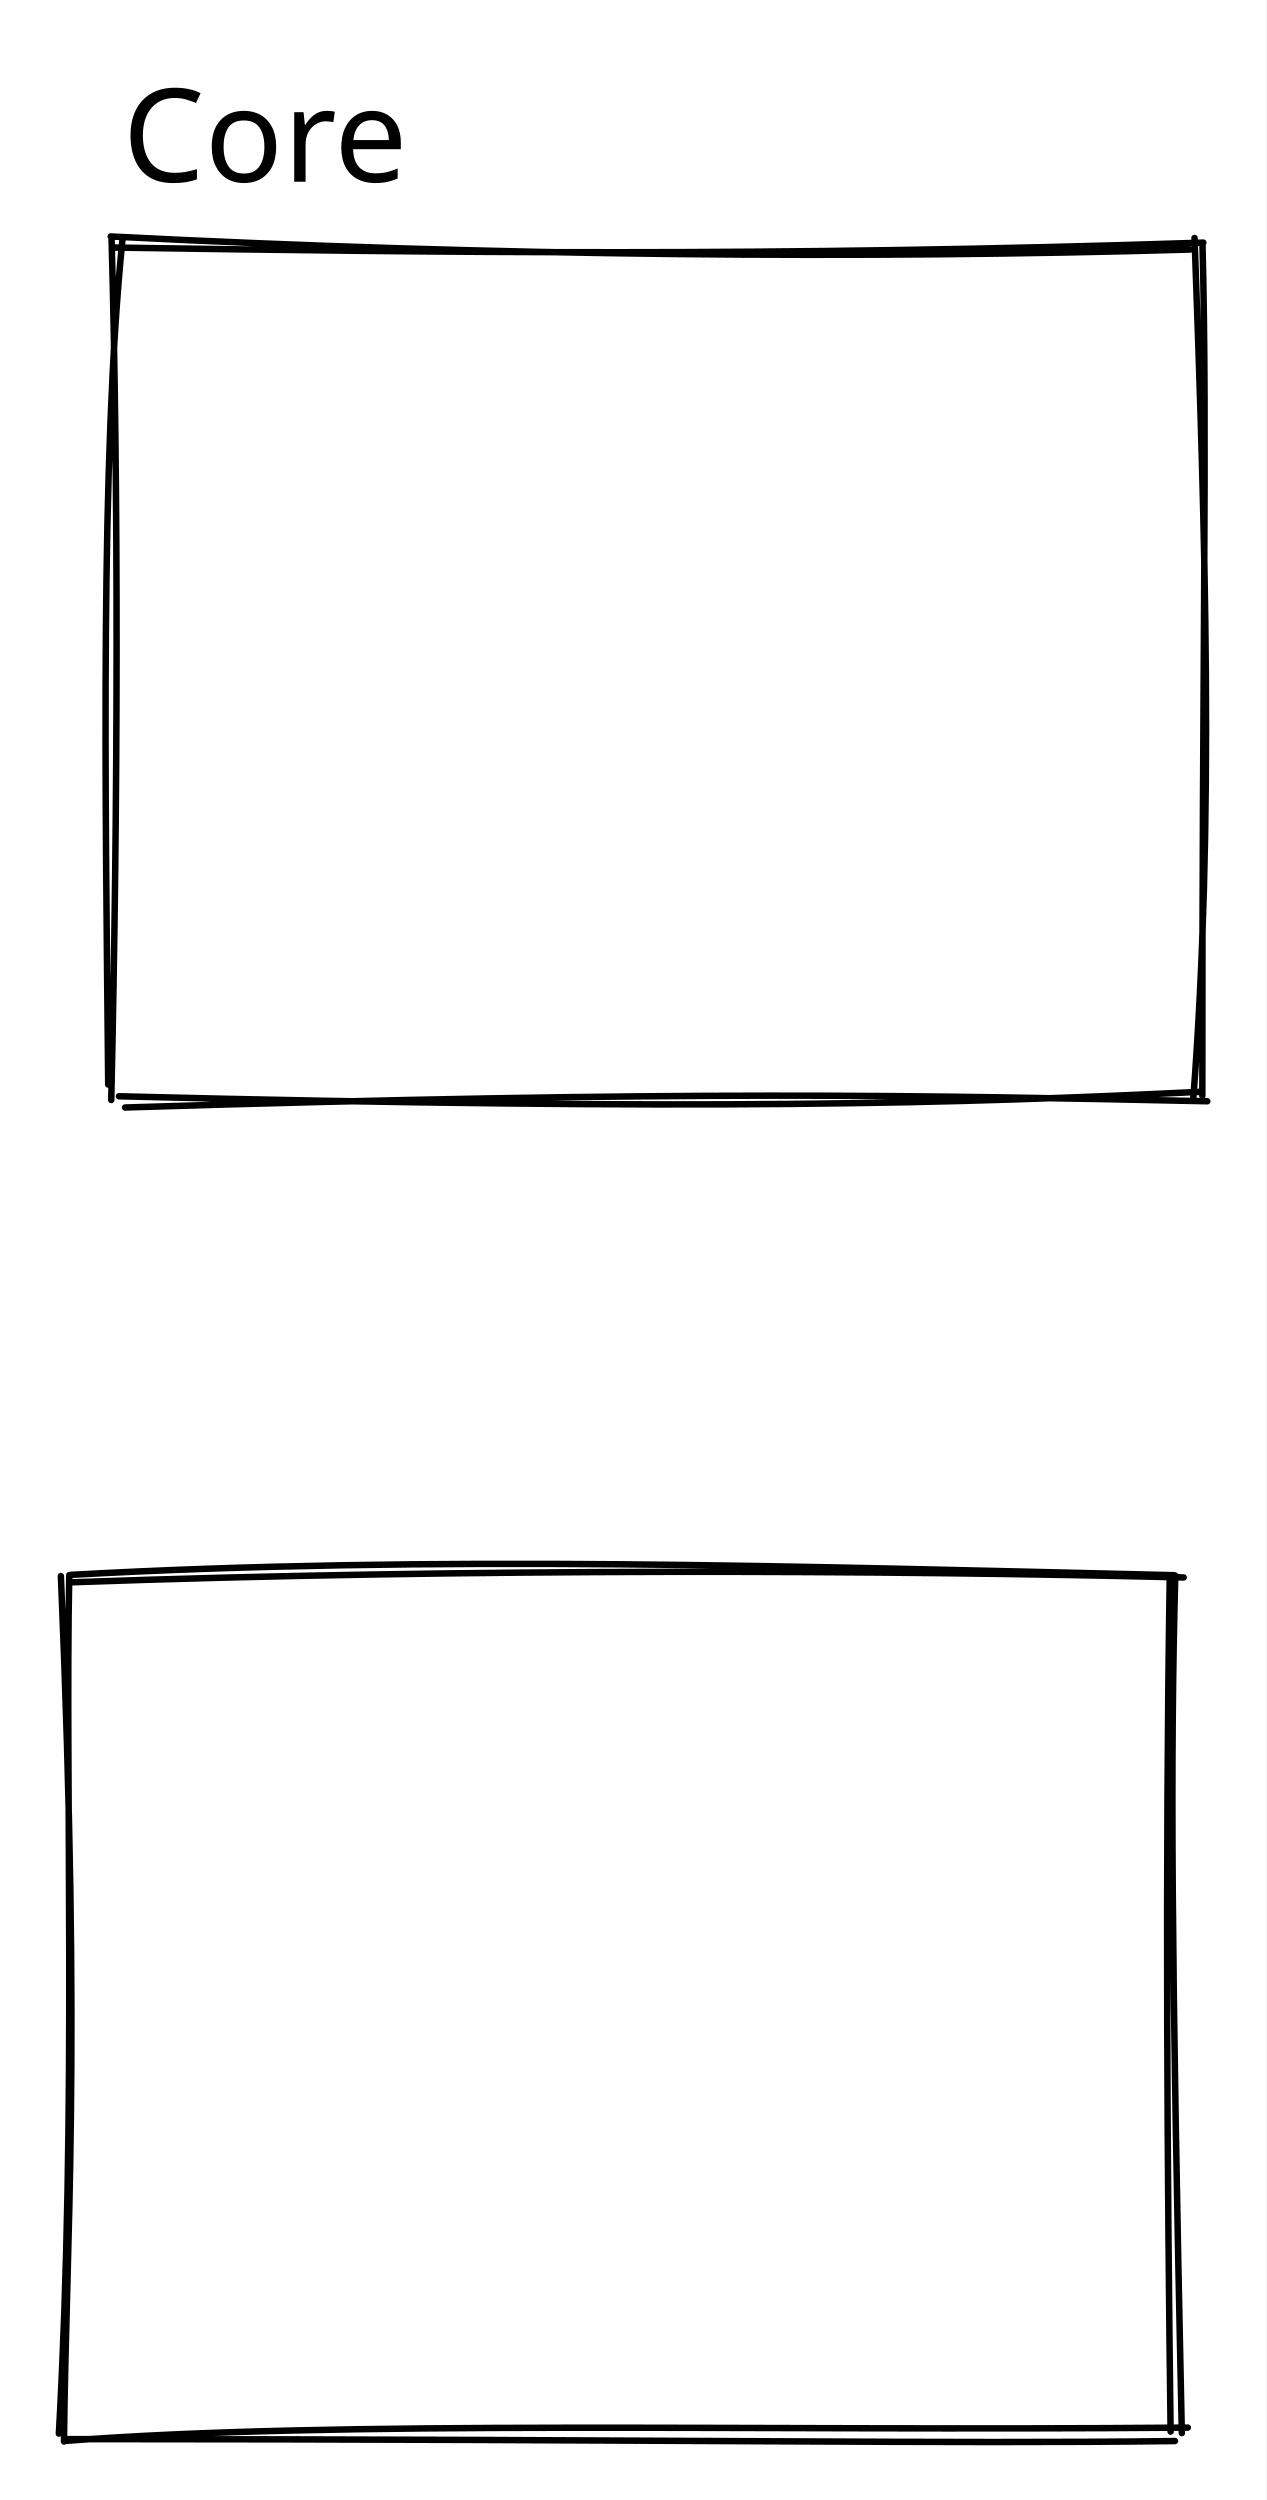
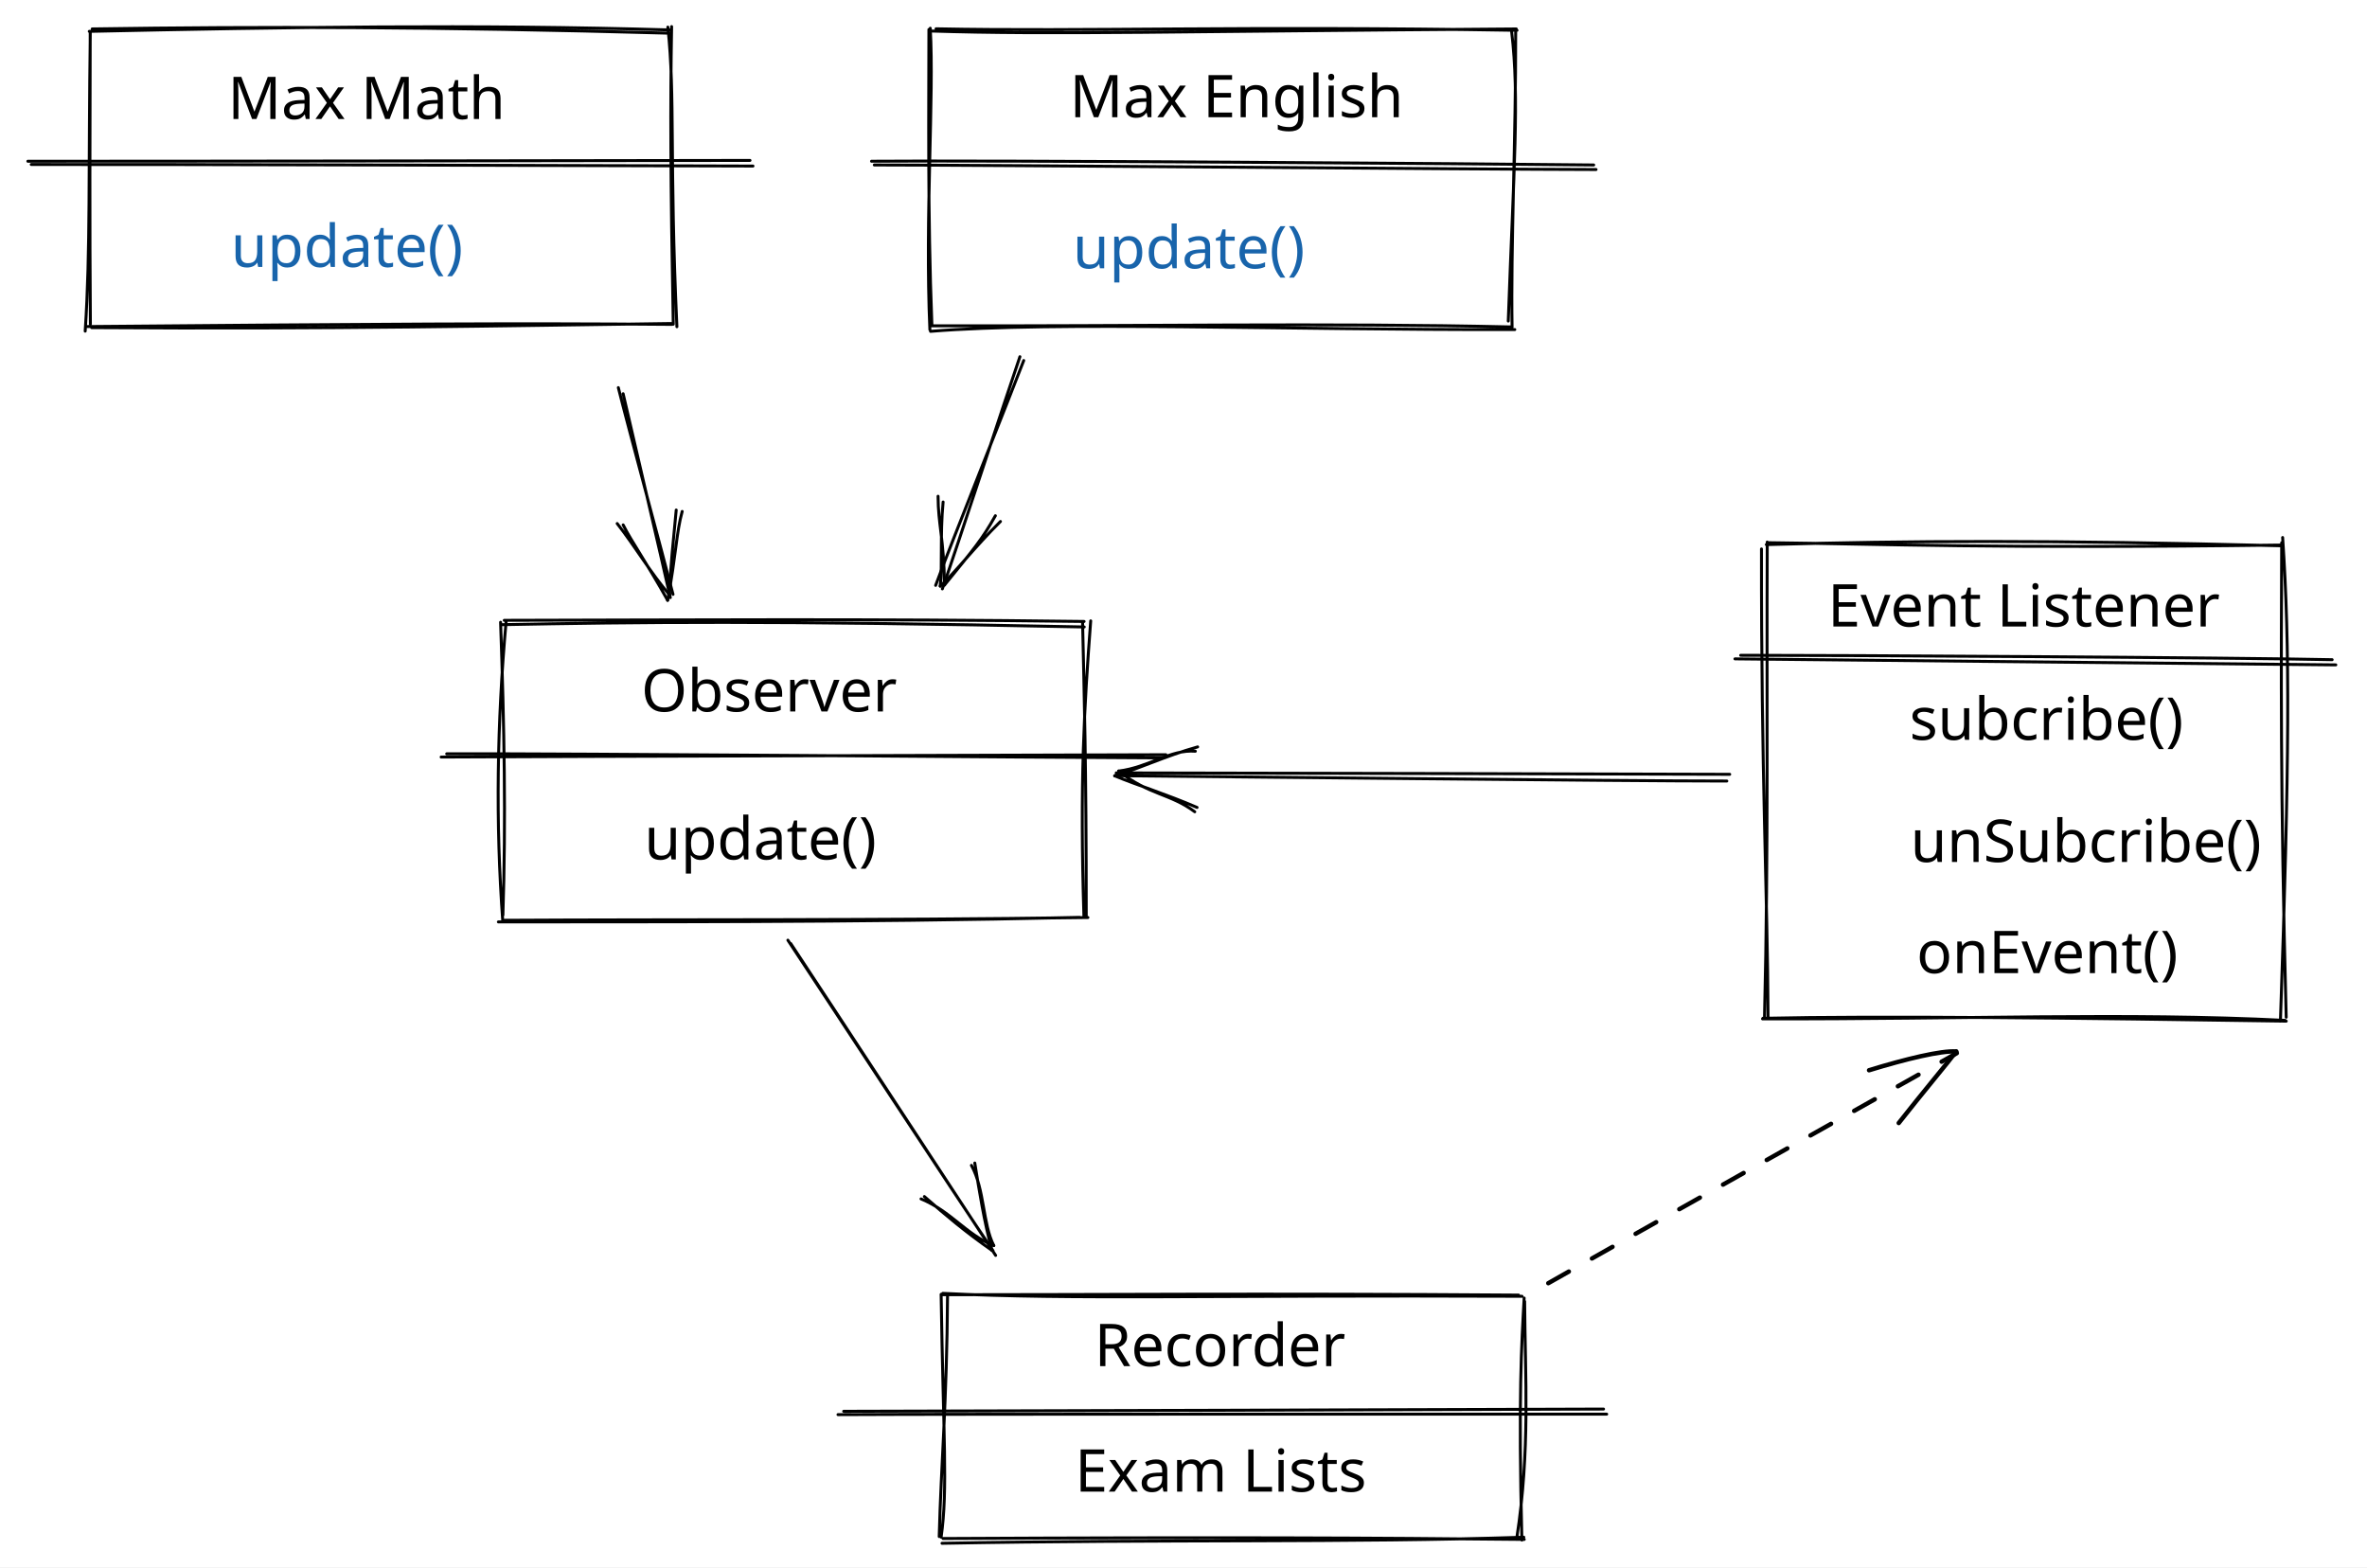
- <svg xmlns="http://www.w3.org/2000/svg" version="1.1" viewBox="0 0 195.111 385.167" width="195.111" height="385.167">
+ <svg xmlns="http://www.w3.org/2000/svg" version="1.1" viewBox="0 0 802.267 531.2" width="802.267" height="531.2">
  
-   eyJ2ZXJzaW9uIjoiMSIsImVuY29kaW5nIjoiYnN0cmluZyIsImNvbXByZXNzZWQiOnRydWUsImVuY29kZWQiOiJ4nM2Wy1LbMFx1MDAxNIb3fYqM2YLR/cJcdTAwMGVC6LCBtrSw6HSh2EqsxrGMrVx1MDAxMFKGd6+sUNtcdDBDO4VBXHUwMDBiz/hcXHT+c/Qp8d2HwSByq1JHXHUwMDA3g0jfJio3aaWW0W5jv9FVbWzhXSi813ZRJSEyc66sXHUwMDBm9vdVWcZT48bWzuLEztdpOtdzXbjaXHUwMDA3fvfvg8FdePZcblU6caqY5jokXHUwMDA0V1eL4m3jmS1CWVx1MDAwNCTkXGYxgdpcYlNcdTAwMWb7ck6n3j1Rea07T2OK7N6J/Xl1OGbHX1x1MDAxMrxcdTAwMWOWhcvYt67qxOT5hVvl66ZUki2qnqbaVXamr0zqMu+HW/Y2r7Z+aF1WZVx1MDAxN9Os0HW9kWNLlVx1MDAxOLdqbFx1MDAwMLTW9Vx1MDAxMFx1MDAwZVx1MDAwNp3ltumTwlx1MDAxOFwiQTiFQlwiIKRo3aswXHUwMDA2XHUwMDExM0qkXHUwMDE0nEskmVx1MDAxMFvKhja3VaNsXHUwMDA3hNVpXHUwMDFiq2Q29Vx1MDAwMou0jXGVKupSVf7Eurjln55cdTAwMTmPIYRAYClcYua0XHLItJlmronAMKZ+cUSB5Iyy7mxqXHUwMDFkjsWnU8hcdTAwMDCGpPU0XHUwMDEyytM0XHUwMDEw8mN7rJmqyofxRXXz0pPfKFx1MDAxZvXw6pJcdTAwMTdlqtZcdTAwMThAxqRggFwiymA3mdxcdTAwMTQz7yxcdTAwMTZ53tlsMuvIXHTW+91/IFx1MDAxNoJnkYVcdTAwMThgXHRcdFx1MDAxMOzFyJI545c35ycj+unsKMHXJ8v03Lx7ZFx0XHUwMDBlyFx1MDAxMsI4ZLjfb7NcdTAwMDGBOFx1MDAwNlJcdTAwMTLKuOBcdTAwMTBI8nrE8md57DGLY+xcdTAwMTdEUlxiJCCij5hcdTAwMDVcdTAwMTIgXHUwMDA2IVx1MDAxNW/MrPB1/1x1MDAxN7NO37qncMX8WVo5R9BrIS+nVY4uj+fserz3eUjtaLLE7Gj18d3TSlFcZiD3N1x1MDAxM1x1MDAwMVwiMN76gYVcdTAwMDLGiDEgXHUwMDA1QIiw18S1N+lcdTAwMTbPJ3D0WikkrFx1MDAwN/Ob4IgpYvwvcOyO3Vx1MDAxNu7C/Fr/aW9YT9Tc5KuNk1x1MDAwYpx6pUPbZ2Osau0rXHUwMDA2LMVG7GFuplxyx1GuJ5uAO+M/YFq3s72+XHUwMDEzX1v57arTdLtcdTAwMDdbmakpVP61r2N9s/wzzCfyXHUwMDFmOlx1MDAxN85Px/vX98xcdTAwMWaASVx1MDAxZlrsdotujF5cdTAwMWU9ZmBnXHUwMDEyVrNruK3NvdDN+O/uP9z/XHUwMDA2IFx1MDAxY2gwIn0=
+   eyJ2ZXJzaW9uIjoiMSIsImVuY29kaW5nIjoiYnN0cmluZyIsImNvbXByZXNzZWQiOnRydWUsImVuY29kZWQiOiJ4nO1cXNlS48hcdTAwMTJ9768gmJd7I1x1MDAxYU1l7TVvbFxybnbMMs2NiVx1MDAwZSHLRm1bNrJcZoaJ+febJcCSZeS2PTYjiNFcdTAwMDOLJEtpVZ7Mc7JS9eenlZXV+KHrr/62supcdTAwMGY8t1x1MDAxNdRcIvd+9bPdf+dHvaBcdTAwMTPiIZr83+v0Iy858yaOu73ffv3V7XadRlx1MDAxMF93Ok3H67SfPua3/LZcdTAwMWbGPTzxf/j/ysqfyc/MjVwi34vdsNHyk1x1MDAwZiSH0ntcdTAwMDFn+b2HnTC5LzCqQVx1MDAxYmbI8Iygt4X3i/1cdTAwMWFcdTAwMWWuu62en1x1MDAxZbG7Vjegyb7Q9VPuXHUwMDA2/fjKv45cdTAwMWX4t3p623rQalXjh9bTt3K9m36UMapcdTAwMTdHnaZ/XHUwMDE51OJcdTAwMWJ799z+4ed6XHUwMDFkfGrpp6JOv3FcdTAwMTP6vd7IZzpd11x1MDAwYuJcdTAwMDe7j6TmPz2F31bSPVx1MDAwM/xvXHK4w1x1MDAxNFFKXHUwMDAxI0ClXHUwMDEx6SOxV2CUOFx1MDAwNJiijCnGgeUt2+y0OpG17Fx1MDAxN5JsqW3XrtdsoIFhbXhOXHUwMDFjuWGv60Y4ZOl59y/f2SiH4caZIEJcdTAwMGLD9PCUXHUwMDFiP2jcxE/fx6FSojXSjlx1MDAwZuUqNcdPXHUwMDA2Rlx1MDAxOU6oIYpcdTAwMGZcdTAwMGZYXHUwMDFiupVa4iN/5J/rjVx1MDAxYnWfn99qz/6Tsd+avp13sKyTZcb+a9e/PmxuNL7sV1x1MDAxZfT11frj7uXj+fBaI1x1MDAxZelGUed+dXjkr8+Trlx1MDAxYlx1MDAxZajGNmtsXHUwMDFmsVx1MDAxMyB3XHUwMDA3R6eHeztmXHUwMDAx1z3z981Go15cdTAwMGLC4Oq8d1x1MDAxYVx0t1r9soDrevvHt8fn3/zaj4P2xfez7/fBSa093XWf/0qHqN+tuU9oXHUwMDAzKbWQTDAjIXXAVlx1MDAxMDbxYNhvtdJ9XHUwMDFkr5lcdTAwMDL0U8bgsciAXHUwMDFmfzUoZFxcJ1x1MDAxZlx1MDAxM1x1MDAwNCdMcZB06phwOvB3Kq1cdTAwMWRK6m58N2DVvnd5XHUwMDE5lD4mMO5I/KLMKKqUZnQ0XCJI4WhNmFx1MDAwNCFcdTAwMTQhUvOlhVx1MDAwNMrFT0NcdTAwMDLJR1x1MDAwMFx1MDAwMEpBas3l7CEgsW1CXGKY5JxcdTAwMTSjqJjBOTN2uFG8XHUwMDExhFxixkb+I35YKzjScnvxZqfdXHUwMDBlYjTjuFx1MDAxM4Rx/ozkuutcdTAwMTZlN75be+XKhce69nKjMS/9ayV95Mk/w7//+Pzq2cWDmPv4p+zvXCLUxv4gflxytbxcdTAwMTC1hmLiXHUwMDEyQkyfyFx1MDAwNYRcdTAwMTf8fONb2PYuOkeP9bN9tsnLXHUwMDBlWkZcdTAwMWQhqeCAMVJKY3KgxcOMK2JcdTAwMTTGUC2IzNm1OMzqNCVcdTAwMGYxSjO3e1x1MDAwNqkk6FxyXFxnQunC8vRSQFrvhHE1eLTPnZKRvV/cdtB6XHUwMDE4XHUwMDE5t8RJ0dKj655cdTAwMWahO2afZs9PXHUwMDEyXHUwMDBmnq5Hzl9vXHUwMDA1jTDJS3591MPjXHUwMDAwufLwcNzJfHdcdTAwMGbv7+LlospcdTAwMTiGO1HQXGJCt3WWt2UueDFRXHUwMDA0L1BcXGktIFx1MDAxM5t/hq/z083acdTfPO2FvbWzNVE9JYelJ8qMOZJcdTAwMWGqUVx1MDAxMVxiZJg5lqypwzEnMlx1MDAwNZxcdTAwMWHO2fJyolx1MDAxNlPhSzGhKDVcdTAwMWZcdTAwMWJfT/f/z3/LgK+hLVx1MDAxM/E1UY5yI1x1MDAwYlGmKWZOpjLk9Gco2/Mvob/m79/2qlu3zdrpWuWht1l2lK0hx3ZcdTAwMDTh+ItcdTAwMTLBKKVqXHUwMDA0aFx1MDAwMMahwISmmOGEQLyVXFyPUq654EIvXHUwMDFlhkPitFg5+sLCXHUwMDE2XGLyiYgokmFcXFx1MDAxNNZmuFx1MDAxNSVGz1CaXHRPXHUwMDA2XHUwMDFlRN8uN67IyWX4o0/uoCXLj1x1MDAwNcVcdTAwMWSliEY1g1x1MDAxOUdpMcrpXHUwMDAwhVx1MDAxOMEjXHUwMDE0QEngii+P1M0nxFxiXHUwMDE4xK9gc9Ri/lx1MDAxNWLJsfcoxIjO702TXHUwMDE441x1MDAwNrWHmlx1MDAxZbjk8aK+cVx1MDAxYVx1MDAxZO78qHcvr3eOd8/Xb99BXHUwMDEyI8pcdTAwMTFcYlxcJlx1MDAwMHNcdTAwMTVcdTAwMTXMjFx1MDAwMpeBI7g0eFxuXGJjgOYsW2BcdTAwMGUj6bUnsEVMXVx1MDAwNpC+LqFoWlx1MDAxZbJ44Fx1MDAwZVZcdTAwMGVcXHwsJSCLQ1vmglx1MDAxOMuI+zzEXGYnilx1MDAxYVxy00NMXHUwMDFl7dHdx9165eKqpW7i+/bJwaH7XHUwMDBlICYtTySGXHUwMDAxokhKksuNXHUwMDFhXHUwMDFjzJpgpJKU6CyzzmNcZrTk7vWyXHUwMDA1XHUwMDE5JcRcdTAwMTBqK1x1MDAxZVx1MDAxZlx1MDAxOWNcdTAwMWZNkElVXGI0qlxy11x1MDAxODTlXGZA80Qzbu42TihC7PHYi75cdTAwMWb+KDvQgFx1MDAxMVx1MDAwN8VcdTAwMTZcdTAwMTWEMSFccqNiXHUwMDE0Z6jHLDtcdTAwMTVKXHUwMDE5RTnQsusxZMmCMlxubyzI/sY83lx1MDAwYlx1MDAxYvvHXHUwMDA1XHUwMDE5gUIwXHUwMDE4JFx1MDAxYYQpM3114uzs4b5dkVx1MDAxZTS/nj/E7aZ3bcLj0oNcdTAwMDFIUmTXSjGkSyozXHUwMDE5+VwiyJDXaSOMJpbrlkyQSS4lp5LN4fv/6rHk2DvUY0xcdTAwMTfWUVxmR7qIXHUwMDAyZPrKfaNypy+PO/1cdTAwMWJ5Vlx1MDAxZGyesVtcdTAwMWa2KqVHrVJcdTAwMGWyQMxenCpuXGLkqFwiZjjDXHUwMDE14dSmXHUwMDA2YpaIWoCpuFwix6wqxFJyVHmoopVA2zheQa80iuzFnPlwJlx1MDAwYnHGjCFMTJ9cdTAwMWK3XHUwMDBl61/vr7fOakfbJryC9q351v5WfpRpS1x1MDAxNFx1MDAxOVx1MDAwMFNWcOV4oqZcdTAwMGVgalQgkJ4hU/yn9Vx1MDAxOFx1MDAxOFTRXGboPF1cIu9cdTAwMDdk70+PPbHfV/AlTHFfXHUwMDE2xbhOgM8wITB5gqSkXHUwMDEwo7bxXG51J1x1MDAxMK1cdTAwMTjNTio9JJRcdTAwMTBcdTAwMWNcdFx1MDAxOGeknYVcdTAwMTZLzWPK4UTjXHUwMDFkXGIwaZSS44iTxtFSXHUwMDFhlMlcdTAwMWOUkZn58peCiEBcdTAwMWIpJe+0SyvVeC9NyJUpZl1cdTAwMTPEen1r5ZqVXHUwMDEyOJpcdTAwMTRFqsHHqIXInNVwu/ZcdTAwMTlh0GSMMoOqlVx1MDAxOKbE81x0w1x1MDAxZcxRXHUwMDFhXFxk0+TG5FGbKFPoPoRcdTAwMDHellx1MDAxYUjnm4dGaUegTZJcdTAwMDOOvlx1MDAxNUNjNi2YgOdDwkI5eKEn223Mh2ek5Fx1MDAxM2JZMSdXXHUwMDA05SPA9Jx8cmmhpKFcZiQ4mH+R6VJjXHUwMDA0gVxcKGNgW0wpjlxmPv5sv+3CdbR2XHUwMDE041x1MDAxOIuIwvBA6CvNa0qii1x1MDAxMFx1MDAxNFx1MDAxMfjDXGKWMXVIJZDuMMhWPz5EKJtcXK/MhFxy4jCFXHUwMDEwslx1MDAxMkpSiswqg6LnoFx1MDAwMTjcXHUwMDE4NexssCGvXHUwMDA1jcVcdTAwMDYyjGOgXHRcdTAwMTd2VDUmXHUwMDFhpV+zSFn1jcxcdTAwMDH98LXY+p7i2FqhI9ttzIVnXGZkk1+iUYXBTCOVl0j5p+dlwb38XHUwMDEyb/b6Xo+2ILi7Xe+ry62yXHUwMDA3M1x1MDAwZcxhtsCAjz3pPVx1MDAxZlxyZoYlrbcoXHUwMDEwJUizzN5AeI2J2VBLUHRcdTAwMDGgeyiN2WwsgNmqXHUwMDA3l1x1MDAxOZS8TVF8WS+hXHUwMDFj1L9cdTAwMWbL1im92IrE7+s7jcFRtb+3sGI7clx1MDAwMUjTxJKK7dl22lx1MDAxY6iE5lxiYcT61KDaaVfEhXtcdTAwMTn83tpph1x1MDAwN1xcudWrh07pQUVYUrWjTFxuZFx0jIxcdTAwMTZcdTAwMTRsQ7tcdTAwMDamXHUwMDEwcEhDmV7evFx1MDAxM7WGMIZqhSsqLeN9XHUwMDA1Y1x1MDAxNmFSkKfkNoYv0FpcdTAwMThcdPPgq1xmXHUwMDA04cNcdTAwMTXeXHUwMDBiR9Ruo2M5Y6Ysqlx1MDAwZeri/nnUf0LLXHUwMDE5XHUwMDFhNnZa1ydb6+JysFx1MDAxM9/Vjlhw3vc6X0tcdTAwMGZn+06ZXHUwMDExtnAhXHQ3Olx1MDAwZmdcdTAwMWNcdTAwMTJhi/DouFphKl1ejuSv5Mjx+qBJtInSXHUwMDFmun9++1x1MDAwZW1a2Vx1MDAwZnqxXHUwMDFmluMtlZxFc2FNXHUwMDE1Yk0qrYCzXHUwMDE5xPVB/cjflV77cpOwilx1MDAwZcJd1lx1MDAxY1xcllx1MDAxZWuSOpxcdTAwMWGqkG6iMFx1MDAxYsNcdTAwMWGHZMLL9omhhy8xdWZcdTAwMTTxXHUwMDA0qDGlUTtcbv6hodbrX3tRcF2SWnzGmrkgXHUwMDA2vLBcdTAwMDORXHUwMDEyzcC+gj81xtq3p7ct452sf3Er15tNtXFytXn3XHUwMDFlMIb0VHKhKIZcdTAwMTQhclx1MDAxONNvJ/pgqoRGXHRcdTAwMTJcdTAwMWQ1XHUwMDEy/D4gzPphtVRAXHUwMDFisWc+qKnifnrDXHRcdTAwMThC2FxmWNs7+H2v2jfrXHUwMDE171jx44ObuFrpllx1MDAxZms86UFkgihpXGJcdTAwMWZ995JTeKNcdTAwMTVKMlX7STPLqPZQOWQj4JtUU5Zb9bBvK6RvMSxcdTAwMWLGnTAhguXAcGrMRFx1MDAwMFx1MDAxN8728EJcdTAwMDArIe26O9PT0clcdTAwMTWzssKXPHVNKjvTSflcdTAwMThcdTAwMWRV1KGaMC2MXHUwMDAyXCLNXHUwMDEyUyUl07RJXHUwMDAyXGJcdTAwMTAkq8jfVbWmaPJkcml9JTt5gllcdTAwMDUpuVx1MDAwNGOS4lvaQbgynD1B9mNQWihcdTAwMWNRg4p9+Vx1MDAxMzqEUyGoXHUwMDAwjflcdTAwMGWo1uMzOsaR1j1w4Jh4/zPTa1x1MDAxOWfNfeBT9vd8czaysJlGg0zW0Jo6JtGvm1x1MDAwZlx1MDAxYjLaPFx1MDAxNlf3bnf/4iysXFydlD0mXHUwMDAx445BXHUwMDE3YUJcdTAwMGJtXzZcdTAwMWZ9zVxccG1jXHUwMDEy53aBI7rUcpSR9o1cdTAwMDWJtlx1MDAxOFVQXdZJXHUwMDFiXGKnVD/5deYxPTd2S6vkzTKKVZNcdTAwMTjH31js6/Ok6y6VySgm32L+JsP+8kUojKn2TbDpXHUwMDExNthse95XcrPGtyvRoXfubmx/XHUwMDFklFx1MDAxZGHGJNM3mkuNutPkXHUwMDAxpnUyfVx1MDAwM6heJdPZpopF53xJflxusMnTN/ZNLyHFW7d3MJJtTv139uZlK1x1MDAxZVC7rS1l+qa4pMxQjlx1MDAxYSNnkODrcr3WXFy/XHUwMDEwJ1x1MDAwZkKePp7e37ajnb2yo1x1MDAxObR0wC4vhtJcdTAwMTY5mMgtRSFcdTAwMDS3y7IoIyVmKPLPLy/GlCSUkDdOiFx1MDAxZkmCn/peJ6qVY1ZoaMtE8Fx1MDAxNlxucEpNfu9wKVx1MDAxOVAoKPhcZlx1MDAxMnwy6SkpfJFBUkOMfdFMUsshR9DLqbFcdTAwMDRcdTAwMTOoYsxcdTAwMDZUk7NrcehVXHUwMDE4um1TmGEo4HRm8abMXHUwMDFivNxBysAlXHUwMDE3toGPZzx+2G4pQNk487bdXHUwMDE0M/PGonw8t1x1MDAxNn5pv9aCSrvWnF1uLq12roz0Y2JcdTAwMDBcdTAwMTRcdTAwMDQ1PCPIwJC+PJ80ozyfLO2GJlx1MDAwMXekXVx1MDAwM1x1MDAxMO9oKFHp6lx1MDAxNCsjreWMWW2JSVx1MDAxYs9cdTAwMDGCoztm1HvS50WubLdxJ56Rh1x1MDAxNIey4mKiXHUwMDA0ZEZcdTAwMTRV4tShbHK6Wkwoq7m9XHUwMDFif8FcdTAwMGIxasdcdTAwMDB+VS1cdTAwMTRcdTAwMTXIOkaZXGLnXHUwMDBlklx1MDAxNUyVinAwZonrXHUwMDExWDtcZlx1MDAxMUnXLYAwr0Qzpe06QOjwaFx1MDAwYlwikYxpXHUwMDBiw7imnM9DVMpcdTAwMWPLplxmXHUwMDFj2lHELtSspH1rUGTbxtNYXHUwMDA2/GndWsLQuVxyk/OFsslcdTAwMTNfaSjTXHUwMDBlepZcdTAwMDCOok+hbFWvmGRDXHUwMDE5ZbblnymdrPppxmx6T5Gs2JHttjbmwzPGssKFwopcdTAwMTe7VFx1MDAwMlx1MDAxMcHZXGaLXfZcdTAwMDNcdTAwMTZW98T5vaI6rEVr50eeKf37fKBMMjGCSVx1MDAxYb+ybc1cdTAwMWVccmVGOsouJ1x1MDAwMYRcdTAwMDJ+L5EzbJEtXHUwMDA0Uy1cdTAwMTOmUdnZVtu3XSZMMU4yJc+l98Rcctx20oDWK4PyyVjzXHUwMDA0sk/PMF51u91qjE9qXHUwMDE483Awgtrz102vuXpcdTAwMTf491x1MDAxYuP+8Es92exVXHUwMDEz4FqI+HYo/vzr01//XHUwMDA3XHUwMDAz5Vx1MDAwNDcifQ==
  <defs>
    <style>
      @font-face {
        font-family: "Virgil";
        src: url("https://unpkg.com/@excalidraw/excalidraw@0.13.0/dist/excalidraw-assets/Virgil.woff2");
      }
      @font-face {
        font-family: "Cascadia";
        src: url("https://unpkg.com/@excalidraw/excalidraw@0.13.0/dist/excalidraw-assets/Cascadia.woff2");
      }
    </style>
  </defs>
-   <rect x="0" y="0" width="195.111" height="385.167" fill="#ffffff" />
-   <g stroke-linecap="round" transform="translate(18.00003 37.3889) rotate(0 83.55554 65.77779)">
-     <path d="M-0.94 -0.96 C59.26 2.12, 114.92 2.51, 165.33 1.06 M-0.51 0.75 C49.55 1.51, 100.92 2.17, 167.39 -0.01 M166.04 -0.72 C167.68 45.08, 169.13 89.11, 165.82 132.21 M167.26 0.06 C168.05 30.53, 167.2 63.47, 167.24 131.43 M168 132.28 C124.86 131.37, 86.76 130.57, 1.28 133.24 M167 130.82 C129.79 132.62, 91.03 133.78, 0.33 131.51 M-1.33 129.7 C-1.78 83.43, -2.56 33.47, 0.87 -0.5 M-0.86 132.08 C0.19 86.03, 0.27 38.37, -0.82 -0.91" stroke="#000000" stroke-width="1" fill="none" />
+   <rect x="0" y="0" width="802.267" height="531.2" fill="#ffffff" />
+   <g stroke-linecap="round" transform="translate(170.4 210.8001) rotate(0 98.66667 50.13336)">
+     <path d="M-0.44 0.91 C46.16 0.06, 88.48 -0.56, 197.09 1.69 M0.51 -0.56 C62.52 -0.68, 124.17 -1.12, 197.04 -0.18 M199.28 -0.38 C197.08 28.99, 195.54 54.34, 196.99 99.96 M196.53 0.27 C197.06 24.33, 197.79 47.55, 197.77 100 M195.54 100.11 C118.46 101.93, 40.67 101.57, -1.48 101.65 M198.33 100.16 C126.82 101.18, 55.98 100.77, 0.23 101.1 M0.02 101.55 C-2.48 68.02, -1.93 34.11, 1.14 -0.11 M0.05 99.35 C1.11 67.31, 0.51 35.11, -0.73 0.09" stroke="#000000" stroke-width="1" fill="none" />
  </g>
-   <g stroke-linecap="round" transform="translate(10 241.8334) rotate(0 85.77779 66.66666)">
-     <path d="M1.22 1.94 C62.25 -0.24, 126.78 0.09, 172.36 1.2 M0.91 0.8 C56.46 -2.29, 113.96 -0.47, 170.87 0.85 M170.22 0.86 C169.5 46.86, 169.85 93.51, 170.35 132.79 M171.07 0.91 C170.31 29.85, 170.47 58.09, 172.08 133.03 M173 132.18 C105.53 132.75, 41.74 130.98, -0.07 134.24 M171.02 134.25 C135.24 134.71, 98.08 133.99, 0 133.95 M-0.14 134.32 C0.17 103.31, 2.55 76.25, -0.62 0.99 M-0.93 133.1 C1.85 82.83, 0.02 33.02, 0.67 0.84" stroke="#000000" stroke-width="1" fill="none" />
+   <g stroke-linecap="round">
+     <g transform="translate(150.1334 256.6668) rotate(0 122.6667 0)">
+       <path d="M-0.61 -0.09 C40.41 -0.34, 204.01 -0.71, 245.02 -0.88 M1.27 -1.19 C42.21 -1.37, 203.32 0.06, 243.9 0.2" stroke="#000000" stroke-width="1" fill="none" />
+     </g>
  </g>
-   <g transform="translate(18.88895 10) rotate(0 23 12.5)">
-     <text x="0" y="18" font-family="Virgil, Segoe UI Emoji" font-size="20px" fill="#000000" text-anchor="start" style="white-space: pre;" direction="ltr">Core</text>
+   <g transform="translate(217.3334 223.1335) rotate(0 43.5 13)">
+     <text x="0" y="18" font-family="Virgil, Segoe UI Emoji" font-size="20px" fill="#000000" text-anchor="start" style="white-space: pre;" direction="ltr">Observer</text>
+   </g>
+   <g transform="translate(218.4001 273.2668) rotate(0 42.5 13)">
+     <text x="0" y="18" font-family="Virgil, Segoe UI Emoji" font-size="20px" fill="#000000" text-anchor="start" style="white-space: pre;" direction="ltr">update()</text>
+   </g>
+   <g stroke-linecap="round" transform="translate(30.26666 10) rotate(0 98.66667 50.13336)">
+     <path d="M0.99 -0.2 C58 -1.04, 117.03 -0.98, 196.63 1.25 M-0.01 0.63 C66.24 -0.79, 131.03 -1.81, 197.37 0.16 M196.09 -0.81 C198.65 22.51, 196.56 44.14, 199.16 100.73 M197.37 -0.99 C196.91 25.81, 196.98 49.97, 197.93 99.88 M197.54 99.94 C145.04 99.49, 97.21 99.82, -0.71 100.67 M197.23 99.64 C140.25 100.38, 83.15 101.59, 0.79 101.04 M-1.39 102.23 C0.43 74.53, -0.32 48.44, 0.34 0.97 M0.37 99.82 C0.11 66.08, 0.22 32.66, 0.31 0.78" stroke="#000000" stroke-width="1" fill="none" />
+   </g>
+   <g stroke-linecap="round">
+     <g transform="translate(10 55.86664) rotate(0 122.6667 0)">
+       <path d="M0.59 -0.12 C41.61 -0.22, 204.36 0.31, 245.21 0.41 M-0.56 -1.22 C40.37 -1.18, 203.25 -1.43, 244.2 -1.5" stroke="#000000" stroke-width="1" fill="none" />
+     </g>
+   </g>
+   <g transform="translate(77.19998 22.33337) rotate(0 51 13)">
+     <text x="0" y="18" font-family="Virgil, Segoe UI Emoji" font-size="20px" fill="#000000" text-anchor="start" style="white-space: pre;" direction="ltr">Max Math</text>
+   </g>
+   <g transform="translate(78.26672 72.46661) rotate(0 42.5 13)">
+     <text x="0" y="18" font-family="Virgil, Segoe UI Emoji" font-size="20px" fill="#1864ab" text-anchor="start" style="white-space: pre;" direction="ltr">update()</text>
+   </g>
+   <g stroke-linecap="round" transform="translate(315.6001 10.46667) rotate(0 98.66667 50.13336)">
+     <path d="M1.66 -0.71 C51.84 0.28, 104.51 -1.74, 198.57 -0.19 M-0.65 0.03 C41.66 1.39, 83.44 0.13, 198.32 -0.66 M196.75 0.23 C199.44 22.86, 197.48 45.96, 195.61 98.34 M198.12 0.49 C198.18 37.22, 196.44 73.23, 196.9 100.45 M197.82 101.23 C119.85 101.41, 42.42 98.35, -0.21 101.83 M196.88 100.34 C134.13 98.91, 69.05 100.14, 0.13 99.95 M-0.43 101.27 C-2.12 62.73, 1.05 22.2, -0.3 -0.9 M0.25 99.47 C-1.22 62.29, -0.76 24.66, -0.76 -0.47" stroke="#000000" stroke-width="1" fill="none" />
+   </g>
+   <g stroke-linecap="round">
+     <g transform="translate(295.3334 56.33331) rotate(0 122.6667 0)">
+       <path d="M1 -0.42 C42.06 -0.4, 204.72 1.06, 245.63 1.12 M0.06 -1.69 C41.06 -2.06, 203.8 -0.89, 244.83 -0.42" stroke="#000000" stroke-width="1" fill="none" />
+     </g>
+   </g>
+   <g transform="translate(362.5334 21.73346) rotate(0 57.5 13)">
+     <text x="0" y="18" font-family="Virgil, Segoe UI Emoji" font-size="20px" fill="#000000" text-anchor="start" style="white-space: pre;" direction="ltr">Max English</text>
+   </g>
+   <g transform="translate(363.6001 72.93329) rotate(0 42.5 13)">
+     <text x="0" y="18" font-family="Virgil, Segoe UI Emoji" font-size="20px" fill="#1864ab" text-anchor="start" style="white-space: pre;" direction="ltr">update()</text>
+   </g>
+   <g stroke-linecap="round">
+     <g transform="translate(210.6537 132.4) rotate(0 8.704498 34.93346)">
+       <path d="M-1.08 -1.03 C1.74 10.4, 14.48 57.36, 17.46 69.04 M0.55 1.04 C3.18 12.57, 14.01 58.66, 16.54 70.14" stroke="#000000" stroke-width="1" fill="none" />
+     </g>
+     <g transform="translate(210.6537 132.4) rotate(0 8.704498 34.93346)">
+       <path d="M-1.47 45.03 C4.53 52.66, 10.1 62.12, 16.27 69.2 M0.56 45.5 C3.55 51.45, 8.42 58.13, 15.63 71.05" stroke="#000000" stroke-width="1" fill="none" />
+     </g>
+     <g transform="translate(210.6537 132.4) rotate(0 8.704498 34.93346)">
+       <path d="M18.54 40.46 C17.72 49.47, 16.46 60.49, 16.27 69.2 M20.57 40.93 C18.58 48.03, 18.49 55.84, 15.63 71.05" stroke="#000000" stroke-width="1" fill="none" />
+     </g>
+   </g>
+   <g stroke-linecap="round">
+     <g transform="translate(346.6942 122.6666) rotate(0 -14.36713 38.20009)">
+       <path d="M0.29 -0.48 C-4.5 12.02, -24.86 62.85, -29.57 75.73 M-1.01 -1.77 C-5.36 10.8, -22.74 64.17, -27.3 76.92" stroke="#000000" stroke-width="1" fill="none" />
+     </g>
+     <g transform="translate(346.6942 122.6666) rotate(0 -14.36713 38.20009)">
+       <path d="M-28.75 45.52 C-28.73 55.16, -26.78 59.66, -26.56 75.61 M-27.04 47.47 C-28.12 58.71, -27.22 70.15, -28.02 75.98" stroke="#000000" stroke-width="1" fill="none" />
+     </g>
+     <g transform="translate(346.6942 122.6666) rotate(0 -14.36713 38.20009)">
+       <path d="M-9.32 52.12 C-13.89 60.26, -16.48 63.22, -26.56 75.61 M-7.6 54.07 C-16.37 62.75, -23.12 71.59, -28.02 75.98" stroke="#000000" stroke-width="1" fill="none" />
+     </g>
+   </g>
+   <g stroke-linecap="round" transform="translate(598.1334 184.1335) rotate(0 88 80.53336)">
+     <path d="M1.01 -0.21 C39.87 0.21, 77.5 1.88, 175.03 0.59 M0.54 0.44 C48.21 -0.89, 97.09 -1.18, 175.08 0.84 M175.54 -1.96 C178.05 34.92, 177.84 74.45, 174.79 161.96 M175.22 -0.21 C175.07 41.34, 174.71 83.31, 176.75 160.63 M176.42 161.69 C122.36 158.99, 68.77 161.31, -0.74 161.18 M176.76 161.95 C106.78 160.87, 38.51 160.1, -0.62 160.98 M1.13 160.69 C0.96 118.67, -1.21 78.39, -1.1 1.91 M-0.07 160.32 C1.29 104.66, 0.61 50.77, 0.85 -0.42" stroke="#000000" stroke-width="1" fill="none" />
+   </g>
+   <g stroke-linecap="round">
+     <g transform="translate(588.5333 223.6002) rotate(0 101.8667 0.5333252)">
+       <path d="M-0.49 -0.3 C33.49 0, 169.16 1.46, 203.16 1.74 M1.45 -1.51 C35.29 -1.54, 168.39 -0.76, 201.92 -0.02" stroke="#000000" stroke-width="1" fill="none" />
+     </g>
+   </g>
+   <g transform="translate(619.4667 194.3335) rotate(0 73 13)">
+     <text x="0" y="18" font-family="Virgil, Segoe UI Emoji" font-size="20px" fill="#000000" text-anchor="start" style="white-space: pre;" direction="ltr">Event Listener</text>
+   </g>
+   <g transform="translate(647.2001 232.7335) rotate(0 47 13)">
+     <text x="0" y="18" font-family="Virgil, Segoe UI Emoji" font-size="20px" fill="#000000" text-anchor="start" style="white-space: pre;" direction="ltr">subcribe()</text>
+   </g>
+   <g transform="translate(647.5335 274.1335) rotate(0 58 13)">
+     <text x="0" y="18" font-family="Virgil, Segoe UI Emoji" font-size="20px" fill="#000000" text-anchor="start" style="white-space: pre;" direction="ltr">unSubcribe()</text>
+   </g>
+   <g transform="translate(649.6001 311.8001) rotate(0 46.5 13)">
+     <text x="0" y="18" font-family="Virgil, Segoe UI Emoji" font-size="20px" fill="#000000" text-anchor="start" style="white-space: pre;" direction="ltr">onEvent()</text>
+   </g>
+   <g stroke-linecap="round">
+     <g transform="translate(585.3334 263.0668) rotate(0 -104 0)">
+       <path d="M0.93 -0.64 C-33.51 -0.76, -171.97 -1.08, -206.99 -1.12 M-0.05 1.64 C-34.52 1.66, -172.93 0.11, -207.4 -0.17" stroke="#000000" stroke-width="1" fill="none" />
+     </g>
+     <g transform="translate(585.3334 263.0668) rotate(0 -104 0)">
+       <path d="M-180.18 -8.46 C-188.64 -9.15, -195.85 -3.03, -206.19 -1.74 M-179.4 -9.93 C-190.33 -6.89, -200.03 -2.23, -207.52 -0.13" stroke="#000000" stroke-width="1" fill="none" />
+     </g>
+     <g transform="translate(585.3334 263.0668) rotate(0 -104 0)">
+       <path d="M-180.38 12.06 C-188.71 5.83, -195.87 6.43, -206.19 -1.74 M-179.6 10.59 C-190.25 6.01, -199.88 3.06, -207.52 -0.13" stroke="#000000" stroke-width="1" fill="none" />
+     </g>
+   </g>
+   <g stroke-linecap="round" transform="translate(319.7334 439.0669) rotate(0 98.13333 41.06671)">
+     <path d="M-0.77 -0.26 C52.48 -0.25, 105.67 -0.78, 194.97 -0.14 M-0.19 -0.73 C44 1.48, 89.18 -0.18, 196.13 0.27 M197.02 2 C197.2 27.86, 198.94 52.46, 194.37 82.14 M196.86 0.86 C195.99 16.71, 194.86 33.78, 196.09 82.89 M196.74 81.92 C137.98 83.83, 75.42 82.57, -0.45 83.98 M196.89 82.67 C146.39 82.14, 95.05 81.88, -0.1 82.36 M-1.4 81.7 C-0.79 57.69, 1.21 35.91, 1.42 0.12 M-0.75 81.9 C1.56 65.7, -0.01 47.91, -0.75 -0.4" stroke="#000000" stroke-width="1" fill="none" />
+   </g>
+   <g stroke-linecap="round">
+     <g transform="translate(284.5334 479.6001) rotate(0 130.1333 -0.5333252)">
+       <path d="M-0.51 -0.16 C42.87 -0.4, 216.47 -0.3, 260.04 -0.32 M1.42 -1.29 C44.65 -1.35, 215.79 -1.9, 258.97 -2.05" stroke="#000000" stroke-width="1" fill="none" />
+     </g>
+   </g>
+   <g transform="translate(370.9334 445.0002) rotate(0 43.5 13)">
+     <text x="0" y="18" font-family="Virgil, Segoe UI Emoji" font-size="20px" fill="#000000" text-anchor="start" style="white-space: pre;" direction="ltr">Recorder</text>
+   </g>
+   <g stroke-linecap="round">
+     <g transform="translate(267.0618 319.9195) rotate(0 35.14432 52.23423)">
+       <path d="M0.94 -0.15 C12.61 17.41, 58.99 88.24, 70.4 105.56 M-0.02 -1.28 C11.46 15.95, 57.53 86.35, 69.52 104" stroke="#000000" stroke-width="1" fill="none" />
+     </g>
+     <g transform="translate(267.0618 319.9195) rotate(0 35.14432 52.23423)">
+       <path d="M45.11 86.41 C55.3 90.6, 60.34 98.49, 69.77 102.23 M46.24 85.61 C53.37 91.84, 60.35 97.74, 69.13 103.84" stroke="#000000" stroke-width="1" fill="none" />
+     </g>
+     <g transform="translate(267.0618 319.9195) rotate(0 35.14432 52.23423)">
+       <path d="M62.19 75.04 C66.68 83.17, 66 94.87, 69.77 102.23 M63.33 74.25 C64.94 84.21, 66.44 93.75, 69.13 103.84" stroke="#000000" stroke-width="1" fill="none" />
+     </g>
+   </g>
+   <g stroke-linecap="round">
+     <g transform="translate(523.6868 434.9734) rotate(0 69.49527 -39.28536)">
+       <path d="M1.09 -0.08 C24.18 -13.27, 116.64 -65.13, 139.55 -78.04" stroke="#000000" stroke-width="1.5" fill="none" stroke-dasharray="8 9" />
+     </g>
+     <g transform="translate(523.6868 434.9734) rotate(0 69.49527 -39.28536)">
+       <path d="M119.87 -54.36 C128.19 -64.95, 136.48 -74.76, 139.34 -78.6" stroke="#000000" stroke-width="1.5" fill="none" />
+     </g>
+     <g transform="translate(523.6868 434.9734) rotate(0 69.49527 -39.28536)">
+       <path d="M109.81 -72.25 C122.16 -76.05, 134.32 -78.98, 139.34 -78.6" stroke="#000000" stroke-width="1.5" fill="none" />
+     </g>
+   </g>
+   <g transform="translate(364.3333 487.5333) rotate(0 56 13)">
+     <text x="0" y="18" font-family="Virgil, Segoe UI Emoji" font-size="20px" fill="#000000" text-anchor="start" style="white-space: pre;" direction="ltr">Exam Lists</text>
  </g>
</svg>
